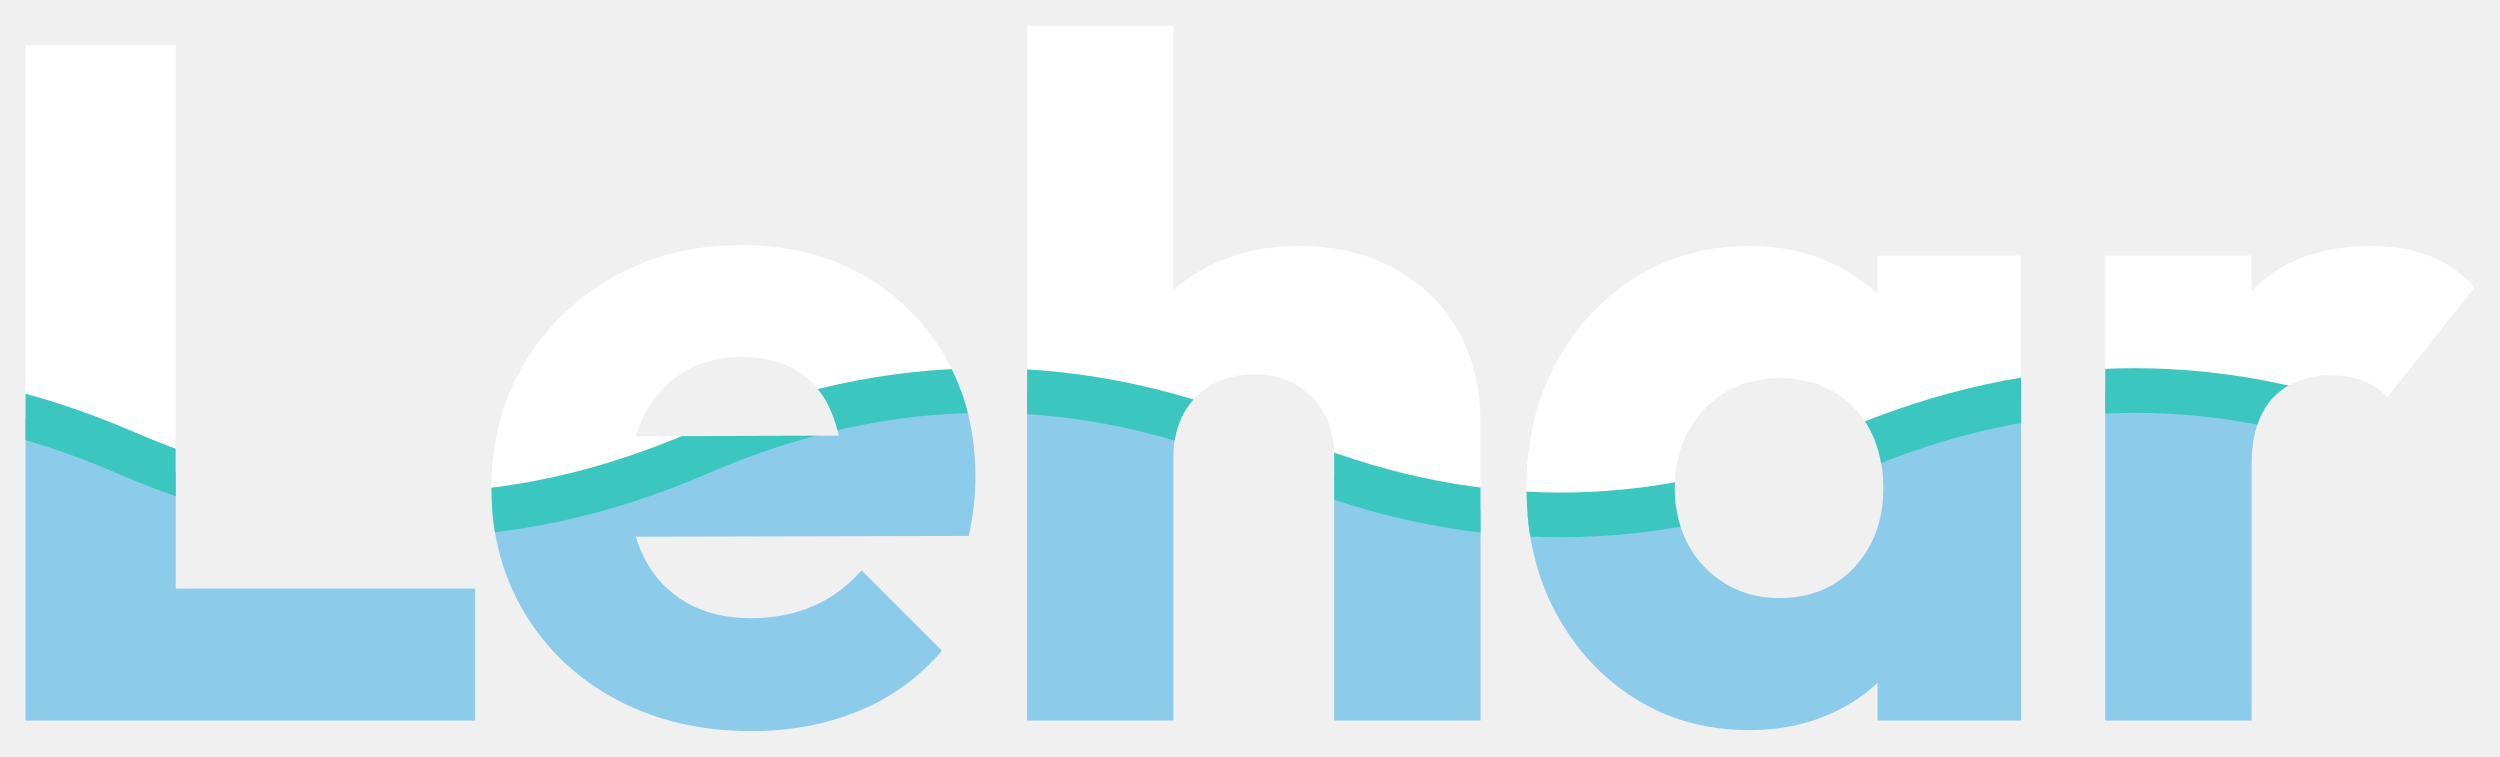
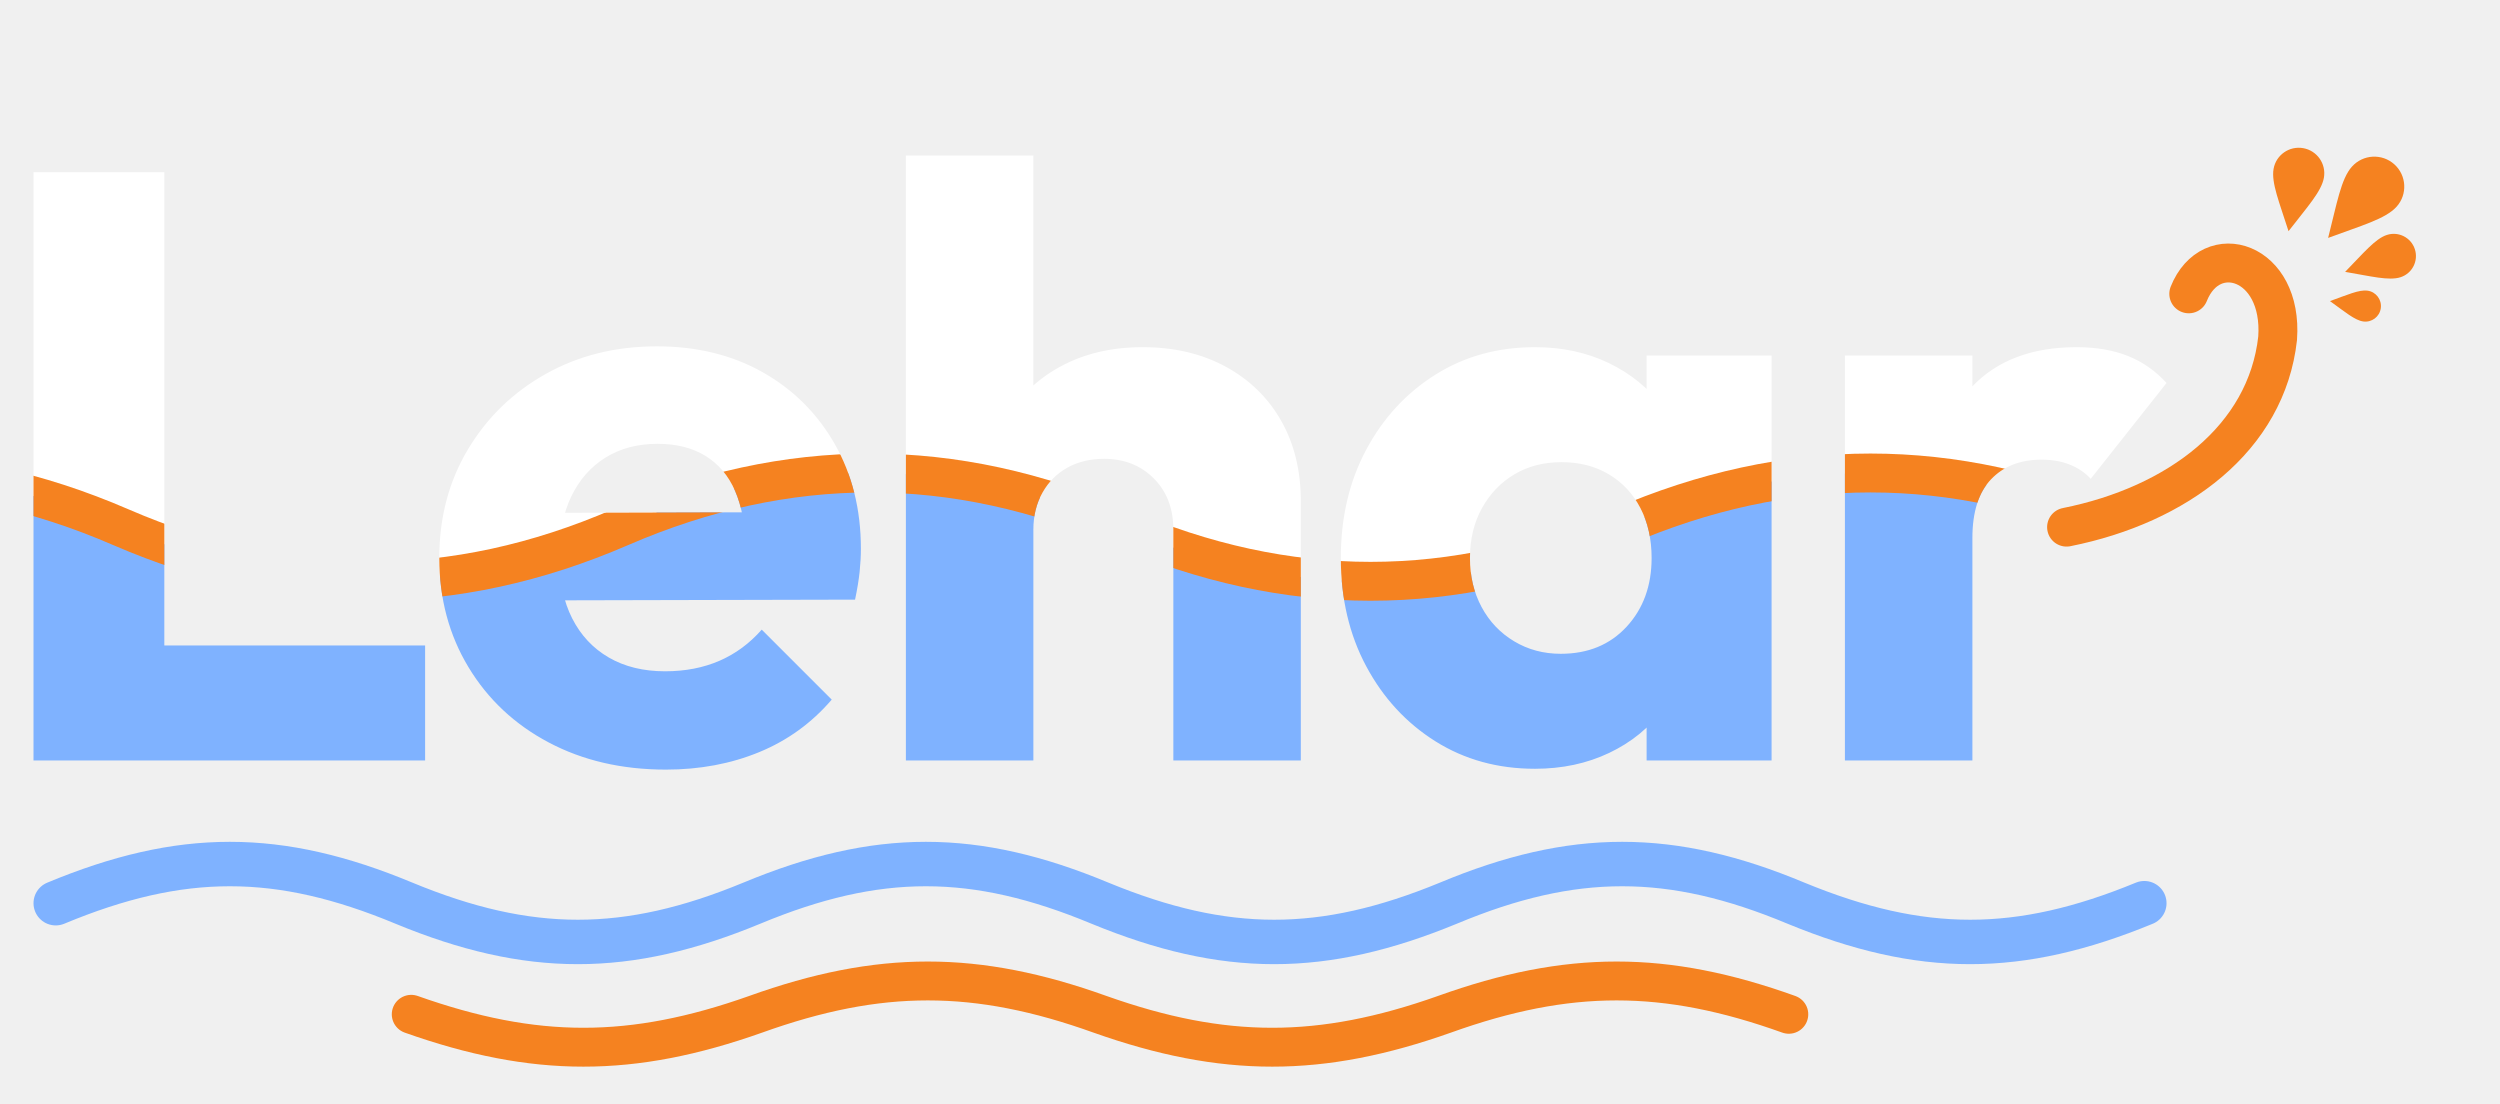
- <svg xmlns="http://www.w3.org/2000/svg" width="588" height="178" viewBox="70.3 37.1 392.0 118.5" role="img" aria-label="Lehar">
+ <svg xmlns="http://www.w3.org/2000/svg" viewBox="68.3 13.1 450.0 198.6" width="630" height="278" role="img" aria-label="Lehar">
  <defs>
-     <path id="lehar-letters" d="M74.3 150.0V44.1H97.85V150.0ZM92.45 150.0V129.3H144.8V150.0Z M188.15 151.65Q176.3 151.65 167.075 146.775Q157.85 141.9 152.6 133.2Q147.35 124.5 147.35 113.55Q147.35 102.6 152.525 93.975Q157.7 85.35 166.55 80.4Q175.4 75.45 186.5 75.45Q197.3 75.45 205.55 80.1Q213.8 84.75 218.525 93.0Q223.25 101.25 223.25 111.9Q223.25 113.85 223.025 116.025Q222.8 118.2 222.2 121.05L159.35 121.2V105.45L212.45 105.3L202.55 111.9Q202.4 105.6 200.6 101.475Q198.8 97.35 195.275 95.175Q191.75 93.0 186.65 93.0Q181.25 93.0 177.275 95.475Q173.3 97.95 171.125 102.45Q168.95 106.95 168.95 113.4Q168.95 119.85 171.275 124.425Q173.6 129.0 177.875 131.475Q182.15 133.95 188.0 133.95Q193.4 133.95 197.75 132.075Q202.1 130.2 205.4 126.45L218.0 139.05Q212.6 145.35 204.95 148.5Q197.3 151.65 188.15 151.65Z M279.5 150.0V108.45Q279.5 102.75 275.975 99.225Q272.45 95.7 267.05 95.7Q263.3 95.7 260.45 97.275Q257.6 98.85 255.95 101.775Q254.3 104.7 254.3 108.45L245.45 104.1Q245.45 95.55 249.05 89.1Q252.65 82.65 259.1 79.125Q265.55 75.6 273.95 75.6Q282.5 75.6 288.95 79.125Q295.4 82.65 298.925 88.875Q302.45 95.1 302.45 103.35V150.0ZM231.35 150.0V41.1H254.3V150.0Z M344.6 151.5Q334.55 151.5 326.675 146.55Q318.8 141.6 314.225 133.05Q309.65 124.5 309.65 113.55Q309.65 102.6 314.225 94.05Q318.8 85.5 326.675 80.55Q334.55 75.6 344.6 75.6Q351.95 75.6 357.875 78.45Q363.8 81.3 367.55 86.325Q371.3 91.35 371.75 97.8V129.3Q371.3 135.75 367.625 140.775Q363.95 145.8 357.95 148.65Q351.95 151.5 344.6 151.5ZM349.25 130.8Q356.6 130.8 361.1 125.925Q365.6 121.05 365.6 113.55Q365.6 108.45 363.575 104.55Q361.55 100.65 357.875 98.475Q354.2 96.3 349.4 96.3Q344.6 96.3 340.925 98.475Q337.25 100.65 335.075 104.55Q332.9 108.45 332.9 113.55Q332.9 118.5 335.0 122.4Q337.1 126.3 340.85 128.55Q344.6 130.8 349.25 130.8ZM364.7 150.0V130.35L368.15 112.65L364.7 94.95V77.1H387.2V150.0Z M400.4 150.0V77.1H423.35V150.0ZM423.35 109.95 413.75 102.45Q416.6 89.7 423.35 82.65Q430.1 75.6 442.1 75.6Q447.35 75.6 451.325 77.175Q455.3 78.75 458.3 82.05L444.65 99.3Q443.15 97.65 440.9 96.75Q438.65 95.85 435.8 95.85Q430.1 95.85 426.725 99.375Q423.35 102.9 423.35 109.95Z" />
-     <clipPath id="lehar-top">
+     <path id="dL" d="M74.3 150.0V44.1H97.85V150.0ZM92.45 150.0V129.3H144.8V150.0Z M188.15 151.65Q176.3 151.65 167.075 146.775Q157.85 141.9 152.6 133.2Q147.35 124.5 147.35 113.55Q147.35 102.6 152.525 93.975Q157.7 85.35 166.55 80.4Q175.4 75.45 186.5 75.45Q197.3 75.45 205.55 80.1Q213.8 84.75 218.525 93.0Q223.25 101.25 223.25 111.9Q223.25 113.85 223.025 116.025Q222.8 118.2 222.2 121.05L159.35 121.2V105.45L212.45 105.3L202.55 111.9Q202.4 105.6 200.6 101.475Q198.8 97.35 195.275 95.175Q191.75 93.0 186.65 93.0Q181.25 93.0 177.275 95.475Q173.3 97.95 171.125 102.45Q168.95 106.95 168.95 113.4Q168.95 119.85 171.275 124.425Q173.6 129.0 177.875 131.475Q182.15 133.95 188.0 133.95Q193.4 133.95 197.75 132.075Q202.1 130.2 205.4 126.45L218.0 139.05Q212.6 145.35 204.95 148.5Q197.3 151.65 188.15 151.65Z M279.5 150.0V108.45Q279.5 102.75 275.975 99.225Q272.45 95.7 267.05 95.7Q263.3 95.7 260.45 97.275Q257.6 98.85 255.95 101.775Q254.3 104.7 254.3 108.45L245.45 104.1Q245.45 95.55 249.05 89.1Q252.65 82.65 259.1 79.125Q265.55 75.6 273.95 75.6Q282.5 75.6 288.95 79.125Q295.4 82.65 298.925 88.875Q302.45 95.1 302.45 103.35V150.0ZM231.35 150.0V41.1H254.3V150.0Z M344.6 151.5Q334.55 151.5 326.675 146.55Q318.8 141.6 314.225 133.05Q309.65 124.5 309.65 113.55Q309.65 102.6 314.225 94.05Q318.8 85.5 326.675 80.55Q334.55 75.6 344.6 75.6Q351.95 75.6 357.875 78.45Q363.8 81.3 367.55 86.325Q371.3 91.35 371.75 97.8V129.3Q371.3 135.75 367.625 140.775Q363.95 145.8 357.95 148.65Q351.95 151.5 344.6 151.5ZM349.25 130.8Q356.6 130.8 361.1 125.925Q365.6 121.05 365.6 113.55Q365.6 108.45 363.575 104.55Q361.55 100.65 357.875 98.475Q354.2 96.3 349.4 96.3Q344.6 96.3 340.925 98.475Q337.25 100.65 335.075 104.55Q332.9 108.45 332.9 113.55Q332.9 118.5 335.0 122.4Q337.1 126.3 340.85 128.55Q344.6 130.8 349.25 130.8ZM364.7 150.0V130.35L368.15 112.65L364.7 94.95V77.1H387.2V150.0Z M400.4 150.0V77.1H423.35V150.0ZM423.35 109.95 413.75 102.45Q416.6 89.7 423.35 82.65Q430.1 75.6 442.1 75.6Q447.35 75.6 451.325 77.175Q455.3 78.75 458.3 82.05L444.65 99.3Q443.15 97.65 440.9 96.75Q438.65 95.85 435.8 95.85Q430.1 95.85 426.725 99.375Q423.35 102.9 423.35 109.95Z" />
+     <clipPath id="dt">
      <path d="M0 108 C 30 95, 60 95, 90 108 S 150 121, 180 108 S 240 95, 270 108 S 330 121, 360 108 S 420 95, 450 108 S 510 121, 540 108 L 540 0 L 0 0 Z" />
    </clipPath>
-     <clipPath id="lehar-bottom">
-       <path d="M0 108 C 30 95, 60 95, 90 108 S 150 121, 180 108 S 240 95, 270 108 S 330 121, 360 108 S 420 95, 450 108 S 510 121, 540 108 L 540 260 L 0 260 Z" />
+     <clipPath id="db">
+       <path d="M0 108 C 30 95, 60 95, 90 108 S 150 121, 180 108 S 240 95, 270 108 S 330 121, 360 108 S 420 95, 450 108 S 510 121, 540 108 L 540 300 L 0 300 Z" />
    </clipPath>
-     <mask id="lehar-mask" maskUnits="userSpaceOnUse" x="0" y="0" width="540" height="260">
-       <rect x="0" y="0" width="540" height="260" fill="#000" />
-       <use href="#lehar-letters" fill="#fff" />
+     <mask id="dm" maskUnits="userSpaceOnUse" x="0" y="0" width="560" height="300">
+       <rect width="560" height="300" fill="#000" />
+       <use href="#dL" fill="#fff" />
    </mask>
  </defs>
-   <use href="#lehar-letters" fill="#FFFFFF" clip-path="url(#lehar-top)" />
-   <use href="#lehar-letters" fill="#8CCBEA" clip-path="url(#lehar-bottom)" />
-   <g mask="url(#lehar-mask)">
-     <path d="M0 108 C 30 95, 60 95, 90 108 S 150 121, 180 108 S 240 95, 270 108 S 330 121, 360 108 S 420 95, 450 108 S 510 121, 540 108" fill="none" stroke="#3CC6C0" stroke-width="7" />
+   <use href="#dL" fill="#FFFFFF" clip-path="url(#dt)" />
+   <use href="#dL" fill="#7FB2FF" clip-path="url(#db)" />
+   <g mask="url(#dm)">
+     <path d="M0 108 C 30 95, 60 95, 90 108 S 150 121, 180 108 S 240 95, 270 108 S 330 121, 360 108 S 420 95, 450 108 S 510 121, 540 108" fill="none" stroke="#F58220" stroke-width="7" />
  </g>
+   <path d="M 440.3 108.0 C 460.3 104.0, 476.3 92.0, 478.3 74.0 C 479.3 60.0, 466.3 56.0, 462.3 66.0" fill="none" stroke="#F58220" stroke-width="7" stroke-linecap="round" />
+   <g fill="#F58220">
+     <path d="M 0 -10.58 C 2.53 -5.75, 4.60 -2.53, 4.60 0 A 4.60 4.60 0 1 1 -4.60 0 C -4.60 -2.53, -2.53 -5.75, 0 -10.58 Z" transform="translate(482.1 44.3) rotate(190.0)" />
+   </g>
+   <g fill="#F58220">
+     <path d="M 0 -12.42 C 2.97 -6.75, 5.40 -2.97, 5.40 0 A 5.40 5.40 0 1 1 -5.40 0 C -5.40 -2.97, -2.97 -6.75, 0 -12.42 Z" transform="translate(495.7 46.7) rotate(222.0)" />
+   </g>
+   <g fill="#F58220">
+     <path d="M 0 -9.20 C 2.20 -5.00, 4.00 -2.20, 4.00 0 A 4.00 4.00 0 1 1 -4.00 0 C -4.00 -2.20, -2.20 -5.00, 0 -9.20 Z" transform="translate(499.2 59.2) rotate(252.0)" />
+   </g>
+   <g fill="#F58220">
+     <path d="M 0 -6.44 C 1.54 -3.50, 2.80 -1.54, 2.80 0 A 2.80 2.80 0 1 1 -2.80 0 C -2.80 -1.54, -1.54 -3.50, 0 -6.44 Z" transform="translate(494.1 68.2) rotate(-82.0)" />
+   </g>
+   <path d="M78.3 175.7 C 100.9 166.3, 118.4 166.3, 141.0 175.7 C 163.5 185.0, 181.1 185.0, 203.6 175.7 C 226.2 166.3, 243.7 166.3, 266.3 175.7 C 288.9 185.0, 306.4 185.0, 329.0 175.7 C 351.5 166.3, 369.1 166.3, 391.6 175.7 C 414.2 185.0, 431.7 185.0, 454.3 175.7" fill="none" stroke="#7FB2FF" stroke-width="8" stroke-linecap="round" />
+   <path d="M142.3 195.7 C 164.6 203.6, 182.0 203.6, 204.3 195.7 C 226.6 187.7, 244.0 187.7, 266.3 195.7 C 288.6 203.6, 306.0 203.6, 328.3 195.7 C 350.6 187.7, 368.0 187.7, 390.3 195.7" fill="none" stroke="#F58220" stroke-width="7" stroke-linecap="round" />
</svg>
